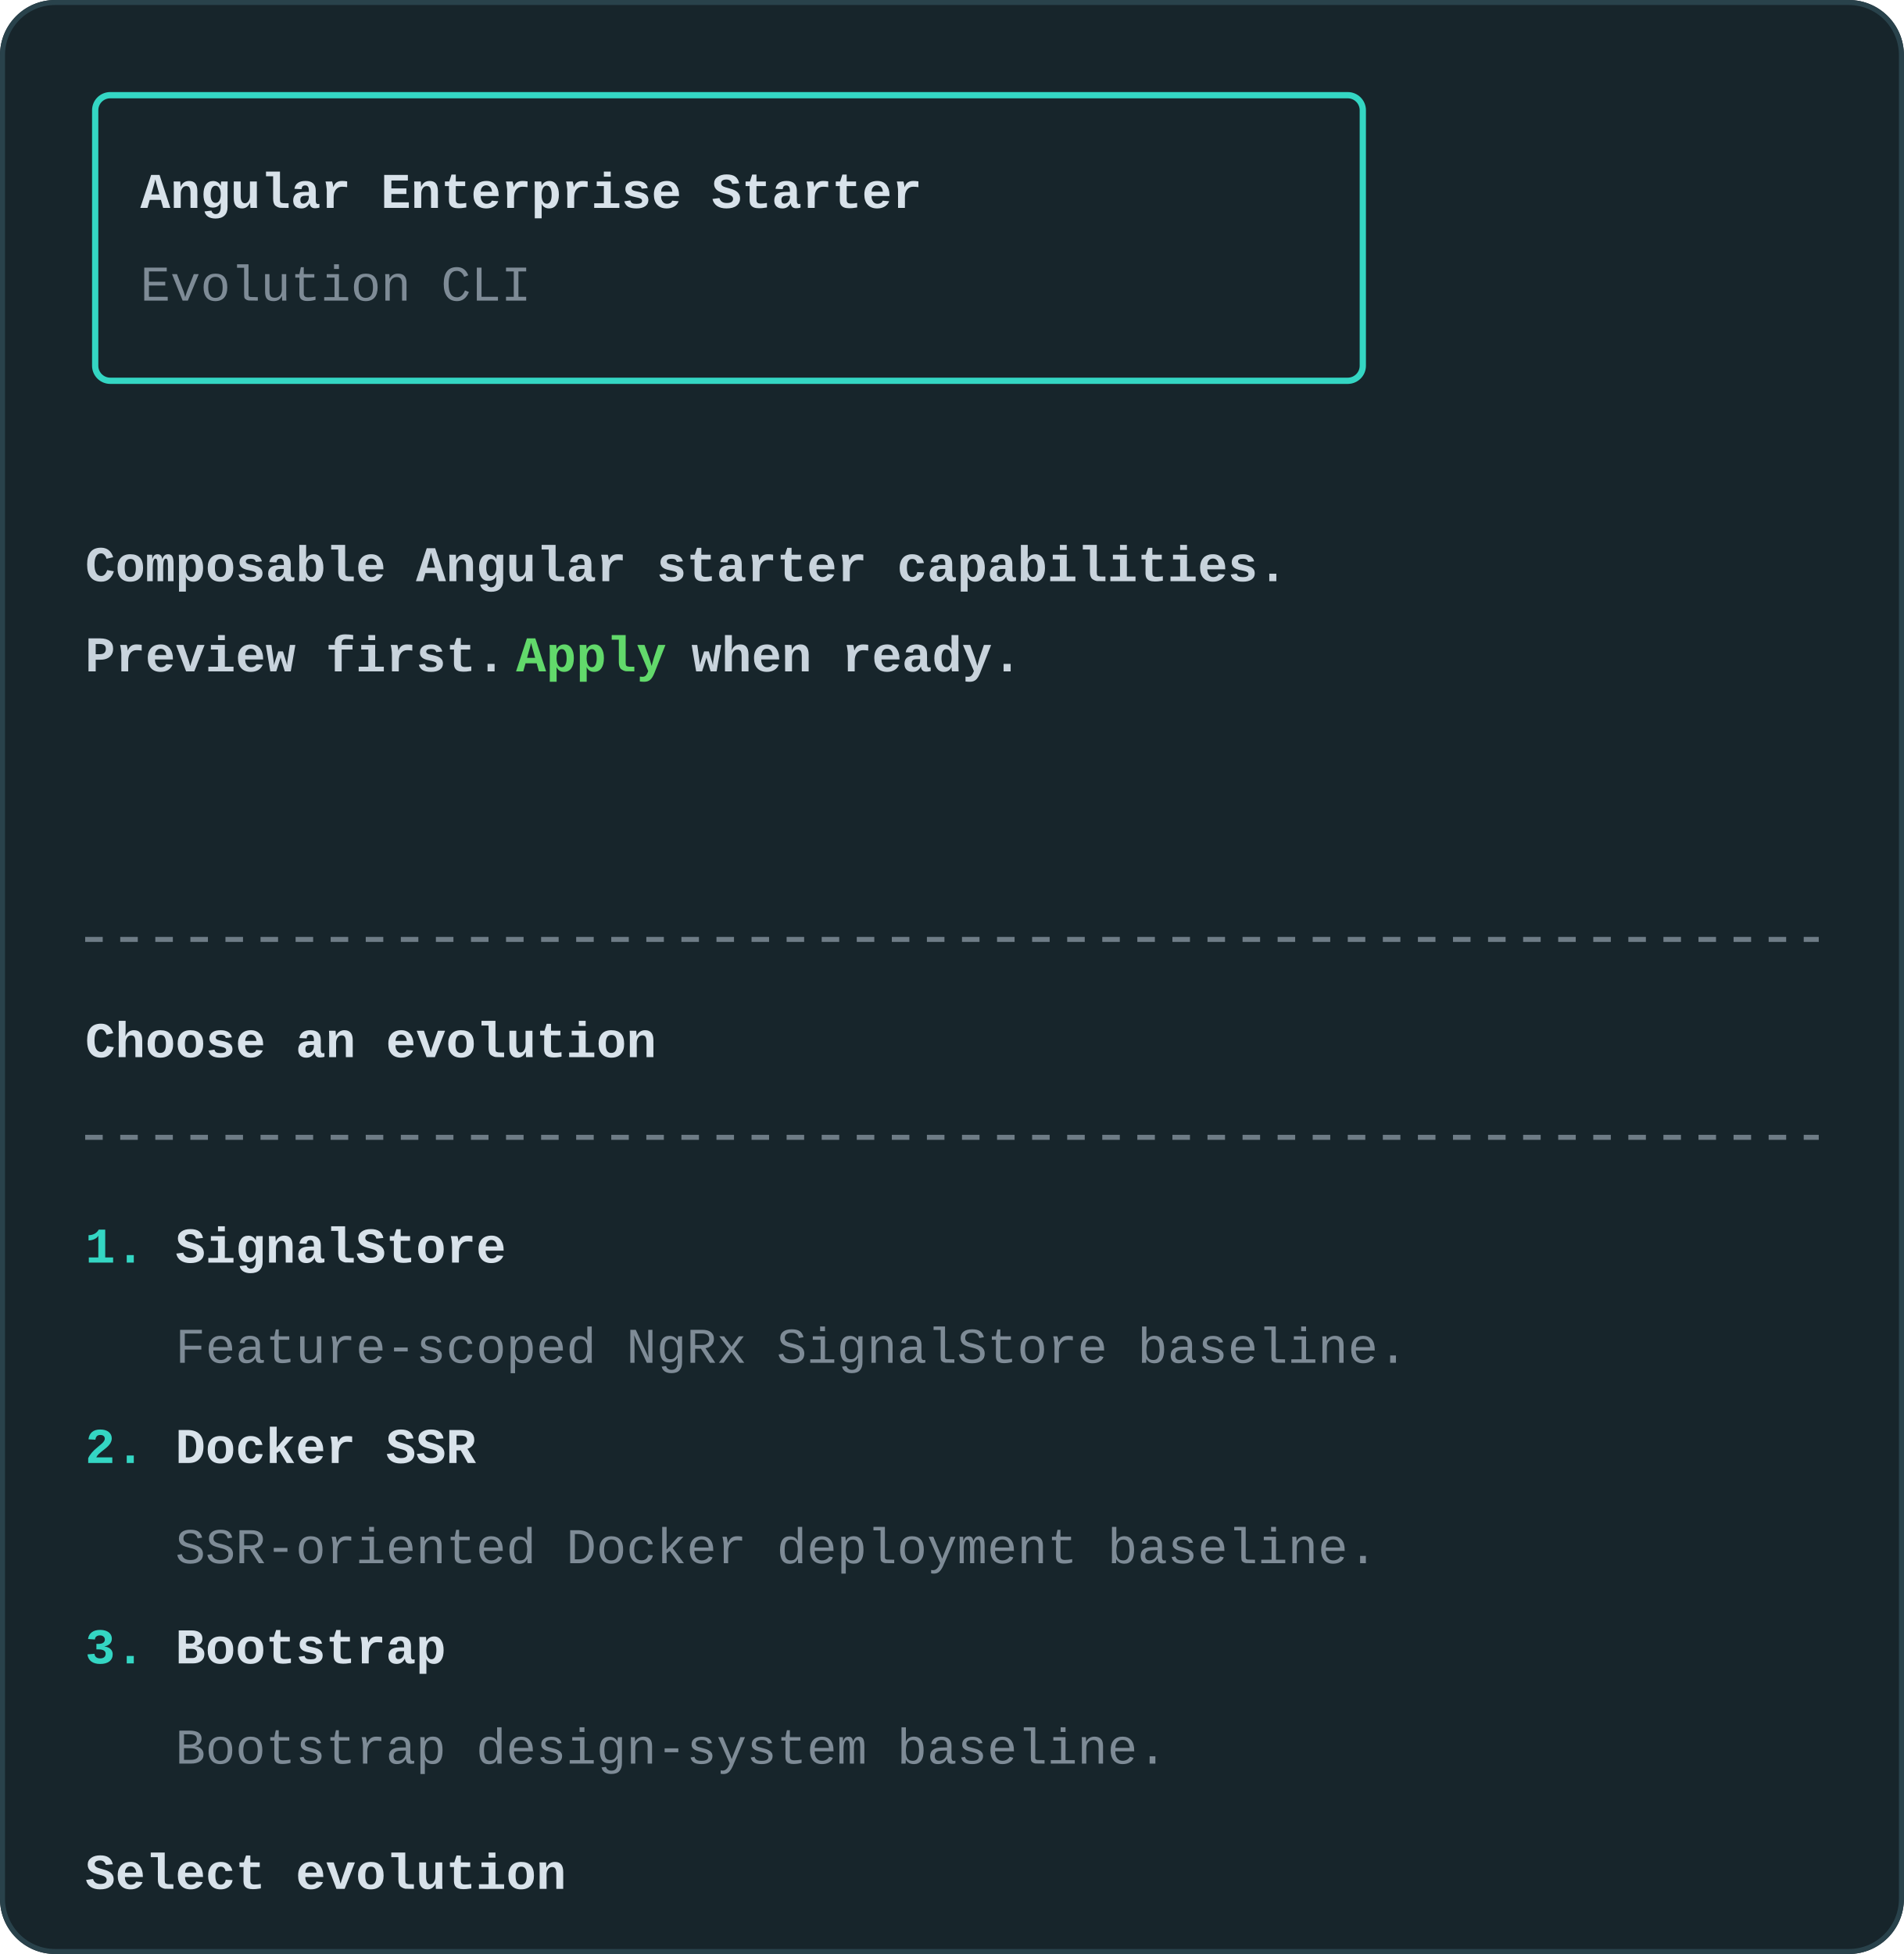
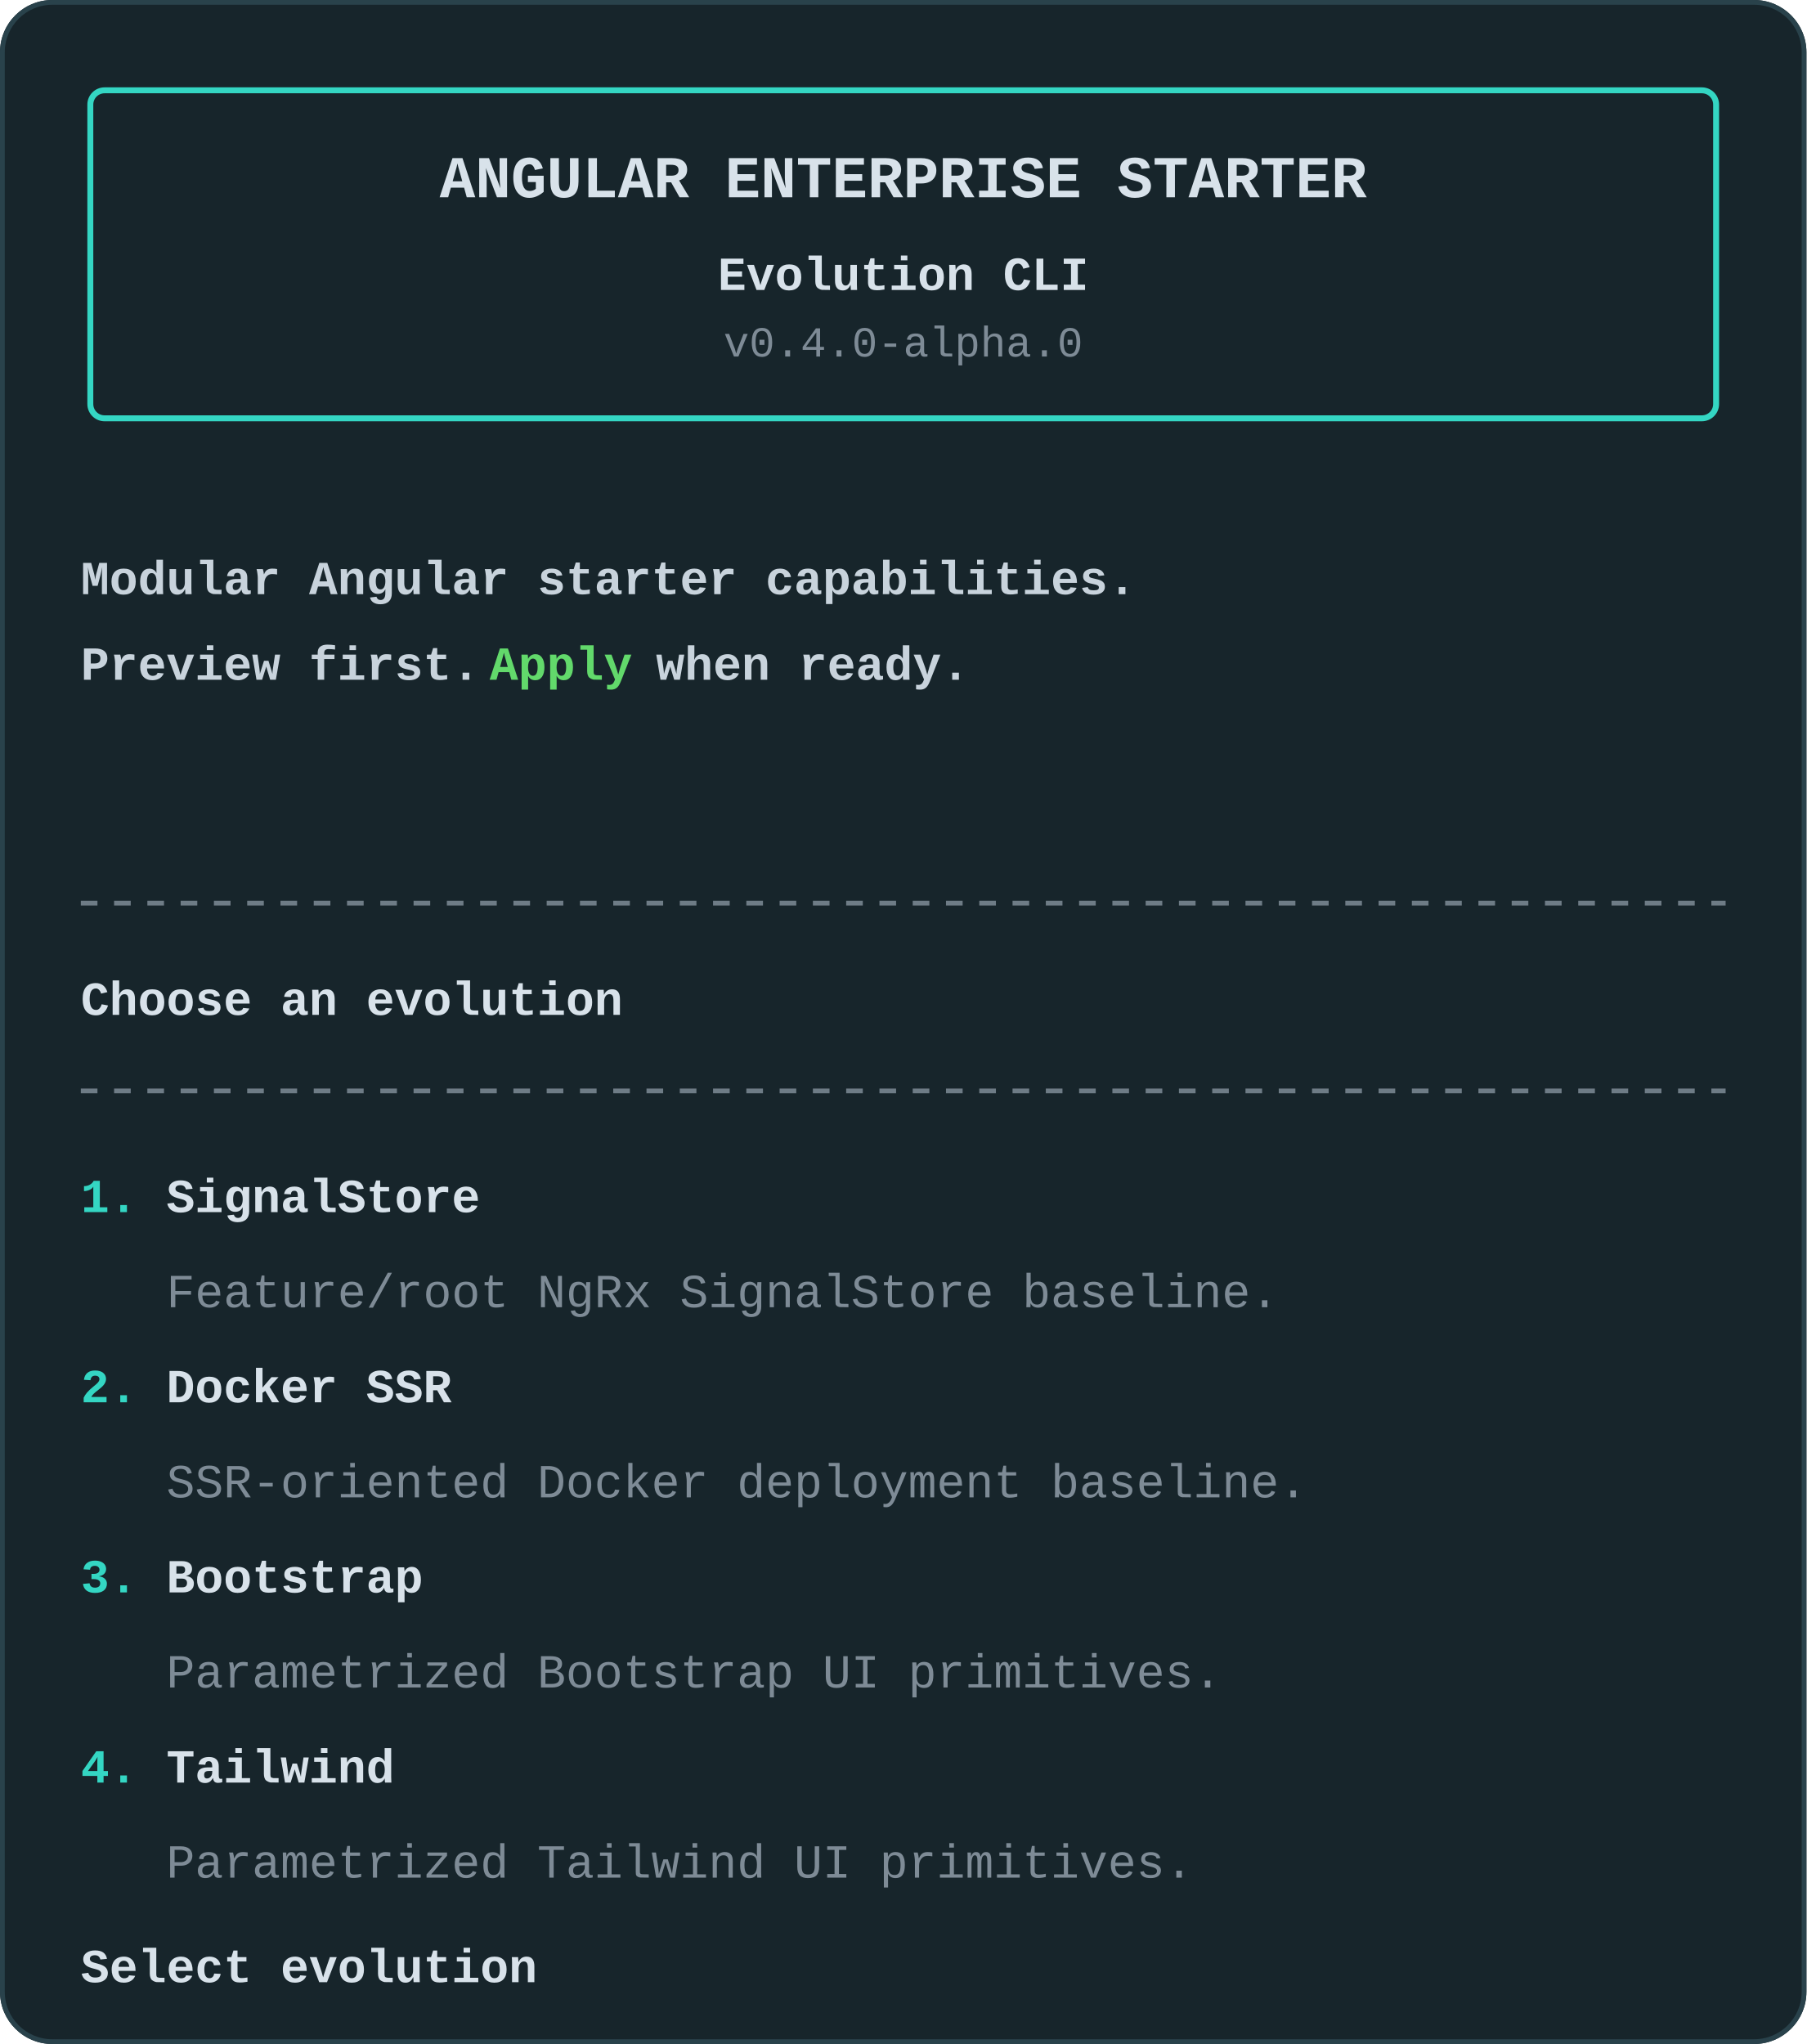
- <svg xmlns="http://www.w3.org/2000/svg" width="760" height="780" viewBox="0 0 760 780" fill="none" role="img" aria-labelledby="title desc">
-   <rect width="760" height="780" rx="22" fill="#17252B" />
-   <rect x="1" y="1" width="758" height="778" rx="21" stroke="#29424B" stroke-width="2" />
+ <svg xmlns="http://www.w3.org/2000/svg" width="760" height="860" viewBox="0 0 760 860" fill="none" role="img" aria-labelledby="title desc">
+   <rect width="760" height="860" rx="22" fill="#17252B" />
+   <rect x="1" y="1" width="758" height="858" rx="21" stroke="#29424B" stroke-width="2" />
  <g font-family="Menlo, Consolas, 'Liberation Mono', monospace">
-     <rect x="38" y="38" width="506" height="114" rx="6" stroke="#34D6C3" stroke-width="2.5" />
-     <text x="56" y="83" fill="#D8E2EA" font-size="20" font-weight="700">Angular Enterprise Starter</text>
-     <text x="56" y="120" fill="#7E8B96" font-size="20">Evolution CLI</text>
-     <text x="34" y="232" fill="#C8D3DC" font-size="20" font-weight="700">Composable Angular starter capabilities.</text>
-     <text x="34" y="268" fill="#C8D3DC" font-size="20" font-weight="700">Preview first. </text>
-     <text x="206" y="268" fill="#62D96B" font-size="20" font-weight="700">Apply</text>
-     <text x="276" y="268" fill="#C8D3DC" font-size="20" font-weight="700"> when ready.</text>
-     <line x1="34" y1="375" x2="726" y2="375" stroke="#7E8B96" stroke-width="2" stroke-dasharray="7 7" opacity="0.85" />
-     <text x="34" y="422" fill="#D8E2EA" font-size="20" font-weight="700">Choose an evolution</text>
-     <line x1="34" y1="454" x2="726" y2="454" stroke="#7E8B96" stroke-width="2" stroke-dasharray="7 7" opacity="0.85" />
-     <text x="34" y="504" fill="#34D6C3" font-size="20" font-weight="700">1.</text>
-     <text x="70" y="504" fill="#D8E2EA" font-size="20" font-weight="700">SignalStore</text>
-     <text x="70" y="544" fill="#7E8B96" font-size="20">Feature-scoped NgRx SignalStore baseline.</text>
-     <text x="34" y="584" fill="#34D6C3" font-size="20" font-weight="700">2.</text>
-     <text x="70" y="584" fill="#D8E2EA" font-size="20" font-weight="700">Docker SSR</text>
-     <text x="70" y="624" fill="#7E8B96" font-size="20">SSR-oriented Docker deployment baseline.</text>
-     <text x="34" y="664" fill="#34D6C3" font-size="20" font-weight="700">3.</text>
-     <text x="70" y="664" fill="#D8E2EA" font-size="20" font-weight="700">Bootstrap</text>
-     <text x="70" y="704" fill="#7E8B96" font-size="20">Bootstrap design-system baseline.</text>
-     <text x="34" y="754" fill="#D8E2EA" font-size="20" font-weight="700">Select evolution</text>
+     <rect x="38" y="38" width="684" height="138" rx="6" stroke="#34D6C3" stroke-width="2.5" />
+     <text x="380" y="83" fill="#D8E2EA" font-size="25" font-weight="700" text-anchor="middle">ANGULAR ENTERPRISE STARTER</text>
+     <text x="380" y="122" fill="#D8E2EA" font-size="20" font-weight="700" text-anchor="middle">Evolution CLI</text>
+     <text x="380" y="150" fill="#7E8B96" font-size="18" text-anchor="middle">v0.4.0-alpha.0</text>
+     <text x="34" y="250" fill="#C8D3DC" font-size="20" font-weight="700">Modular Angular starter capabilities.</text>
+     <text x="34" y="286" fill="#C8D3DC" font-size="20" font-weight="700">Preview first. </text>
+     <text x="206" y="286" fill="#62D96B" font-size="20" font-weight="700">Apply</text>
+     <text x="276" y="286" fill="#C8D3DC" font-size="20" font-weight="700"> when ready.</text>
+     <line x1="34" y1="380" x2="726" y2="380" stroke="#7E8B96" stroke-width="2" stroke-dasharray="7 7" opacity="0.85" />
+     <text x="34" y="427" fill="#D8E2EA" font-size="20" font-weight="700">Choose an evolution</text>
+     <line x1="34" y1="459" x2="726" y2="459" stroke="#7E8B96" stroke-width="2" stroke-dasharray="7 7" opacity="0.85" />
+     <text x="34" y="510" fill="#34D6C3" font-size="20" font-weight="700">1.</text>
+     <text x="70" y="510" fill="#D8E2EA" font-size="20" font-weight="700">SignalStore</text>
+     <text x="70" y="550" fill="#7E8B96" font-size="20">Feature/root NgRx SignalStore baseline.</text>
+     <text x="34" y="590" fill="#34D6C3" font-size="20" font-weight="700">2.</text>
+     <text x="70" y="590" fill="#D8E2EA" font-size="20" font-weight="700">Docker SSR</text>
+     <text x="70" y="630" fill="#7E8B96" font-size="20">SSR-oriented Docker deployment baseline.</text>
+     <text x="34" y="670" fill="#34D6C3" font-size="20" font-weight="700">3.</text>
+     <text x="70" y="670" fill="#D8E2EA" font-size="20" font-weight="700">Bootstrap</text>
+     <text x="70" y="710" fill="#7E8B96" font-size="20">Parametrized Bootstrap UI primitives.</text>
+     <text x="34" y="750" fill="#34D6C3" font-size="20" font-weight="700">4.</text>
+     <text x="70" y="750" fill="#D8E2EA" font-size="20" font-weight="700">Tailwind</text>
+     <text x="70" y="790" fill="#7E8B96" font-size="20">Parametrized Tailwind UI primitives.</text>
+     <text x="34" y="834" fill="#D8E2EA" font-size="20" font-weight="700">Select evolution</text>
  </g>
</svg>
